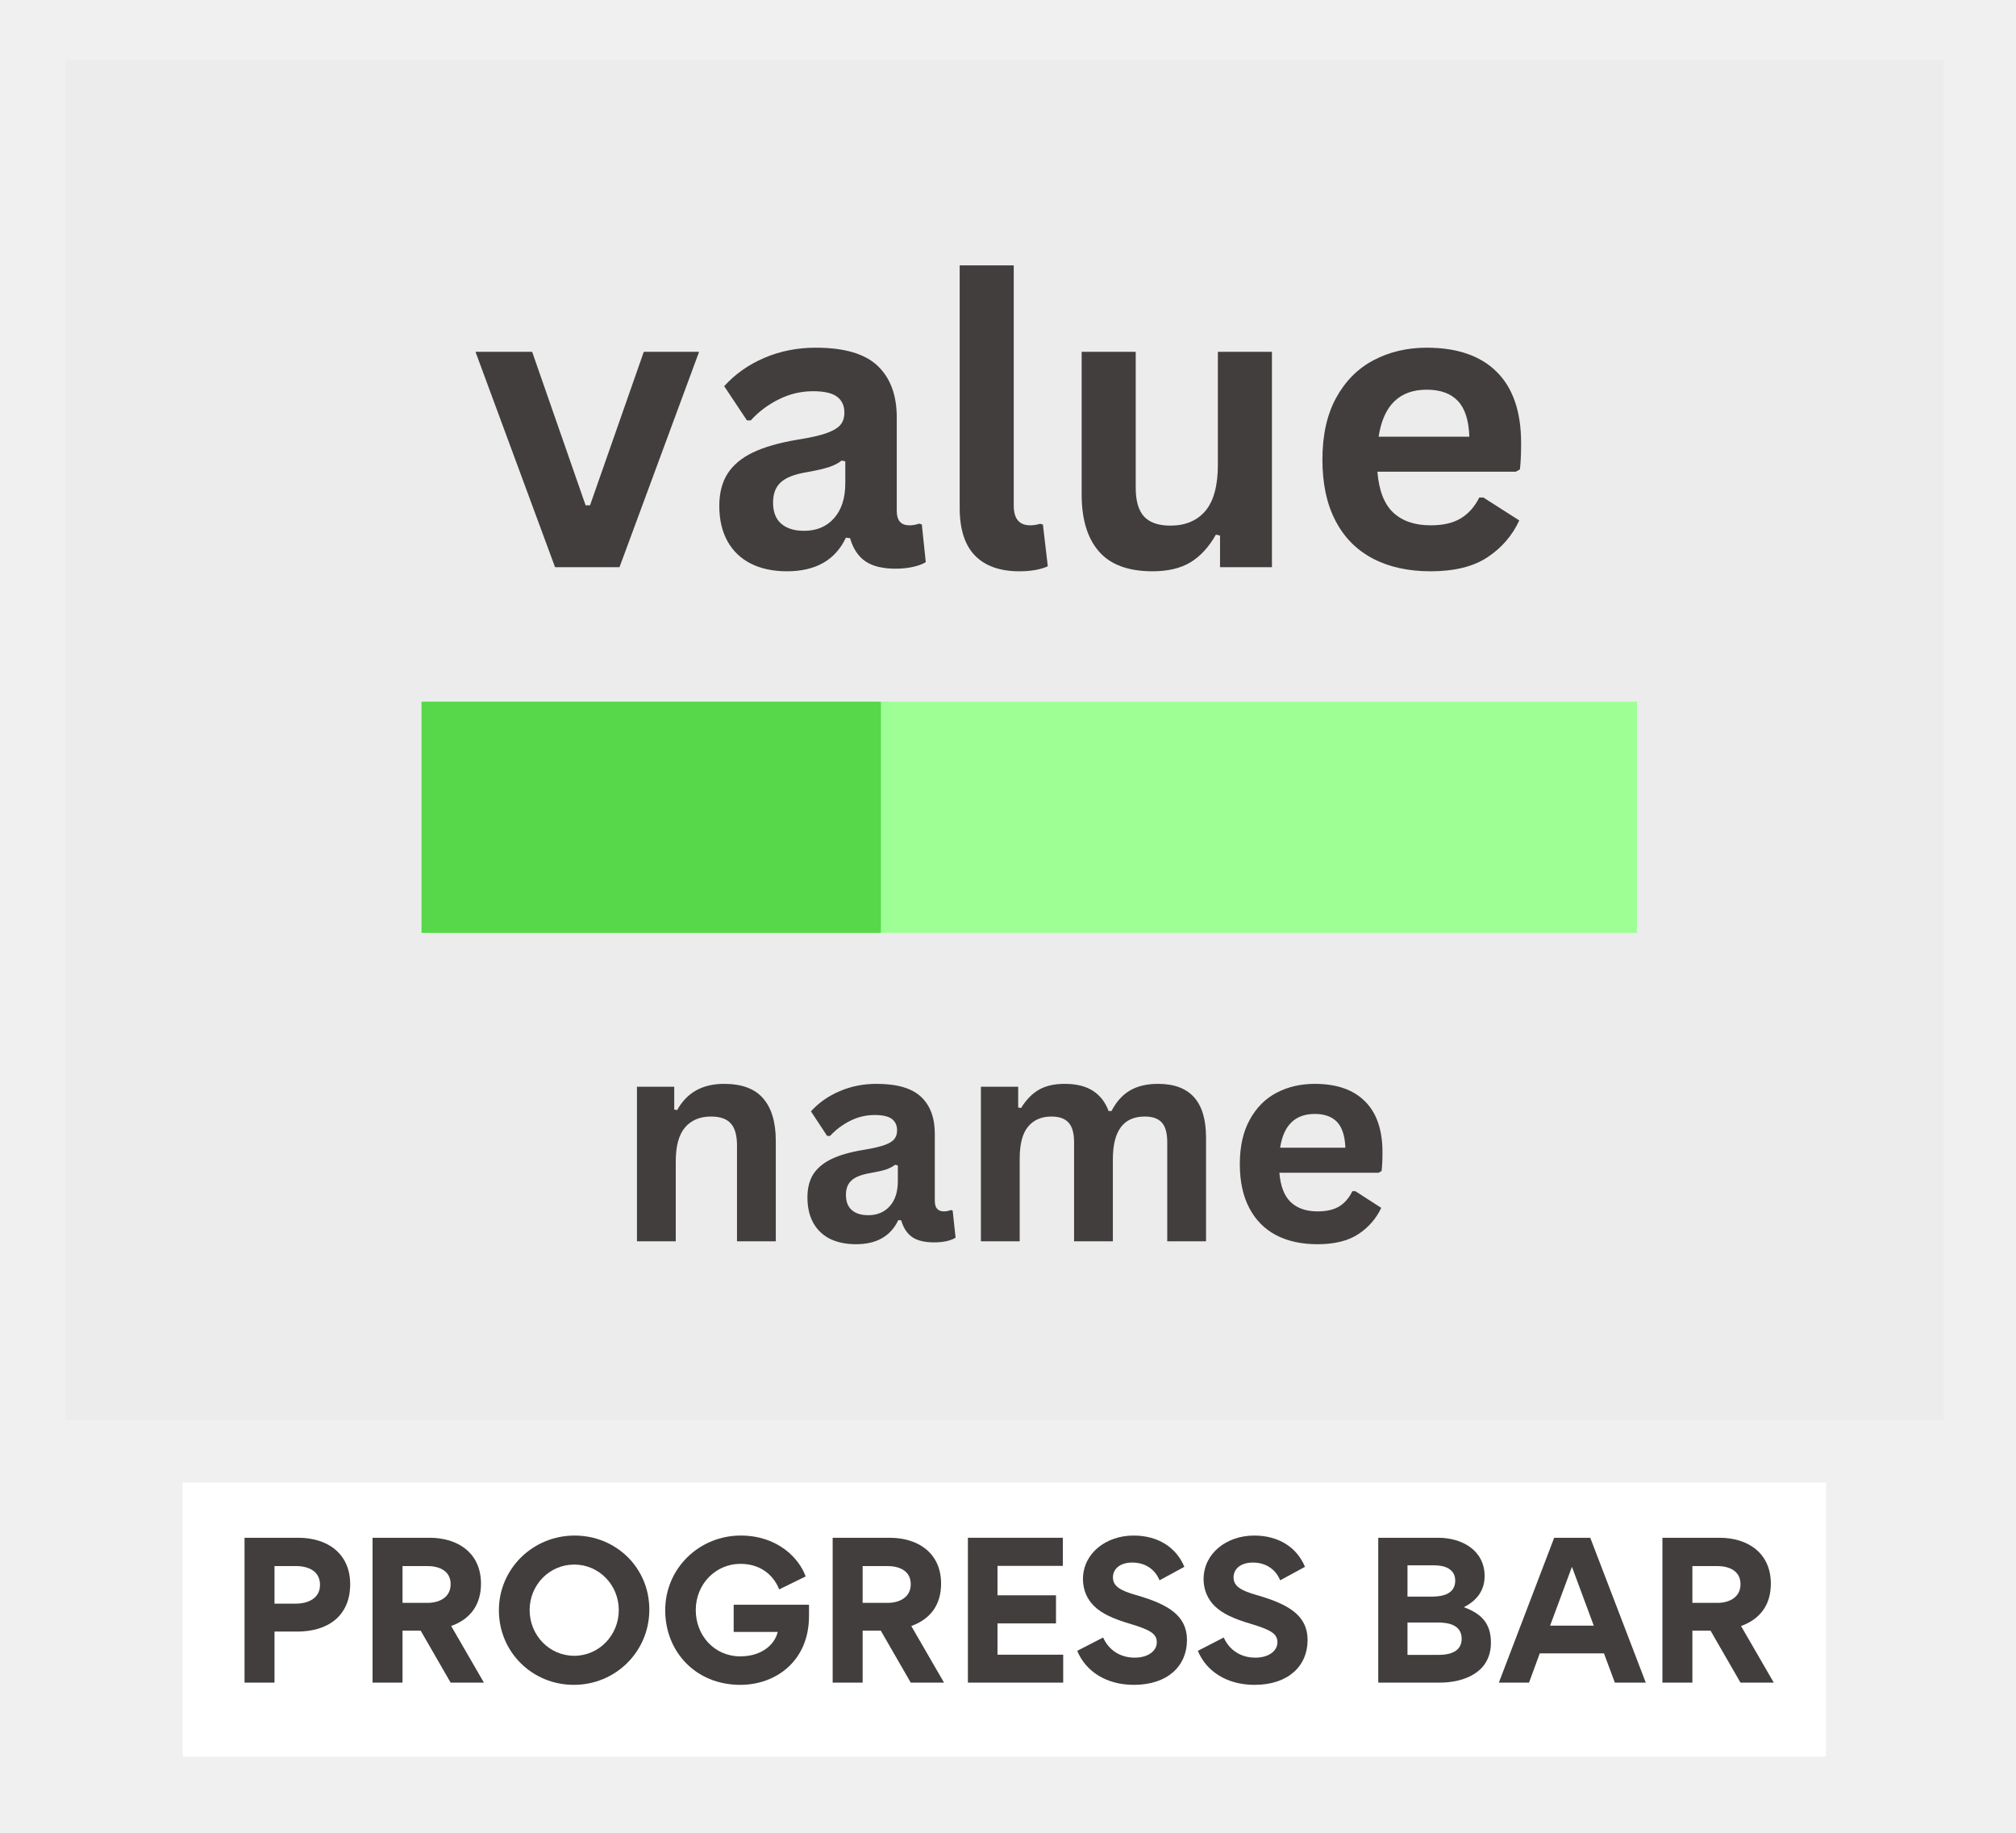
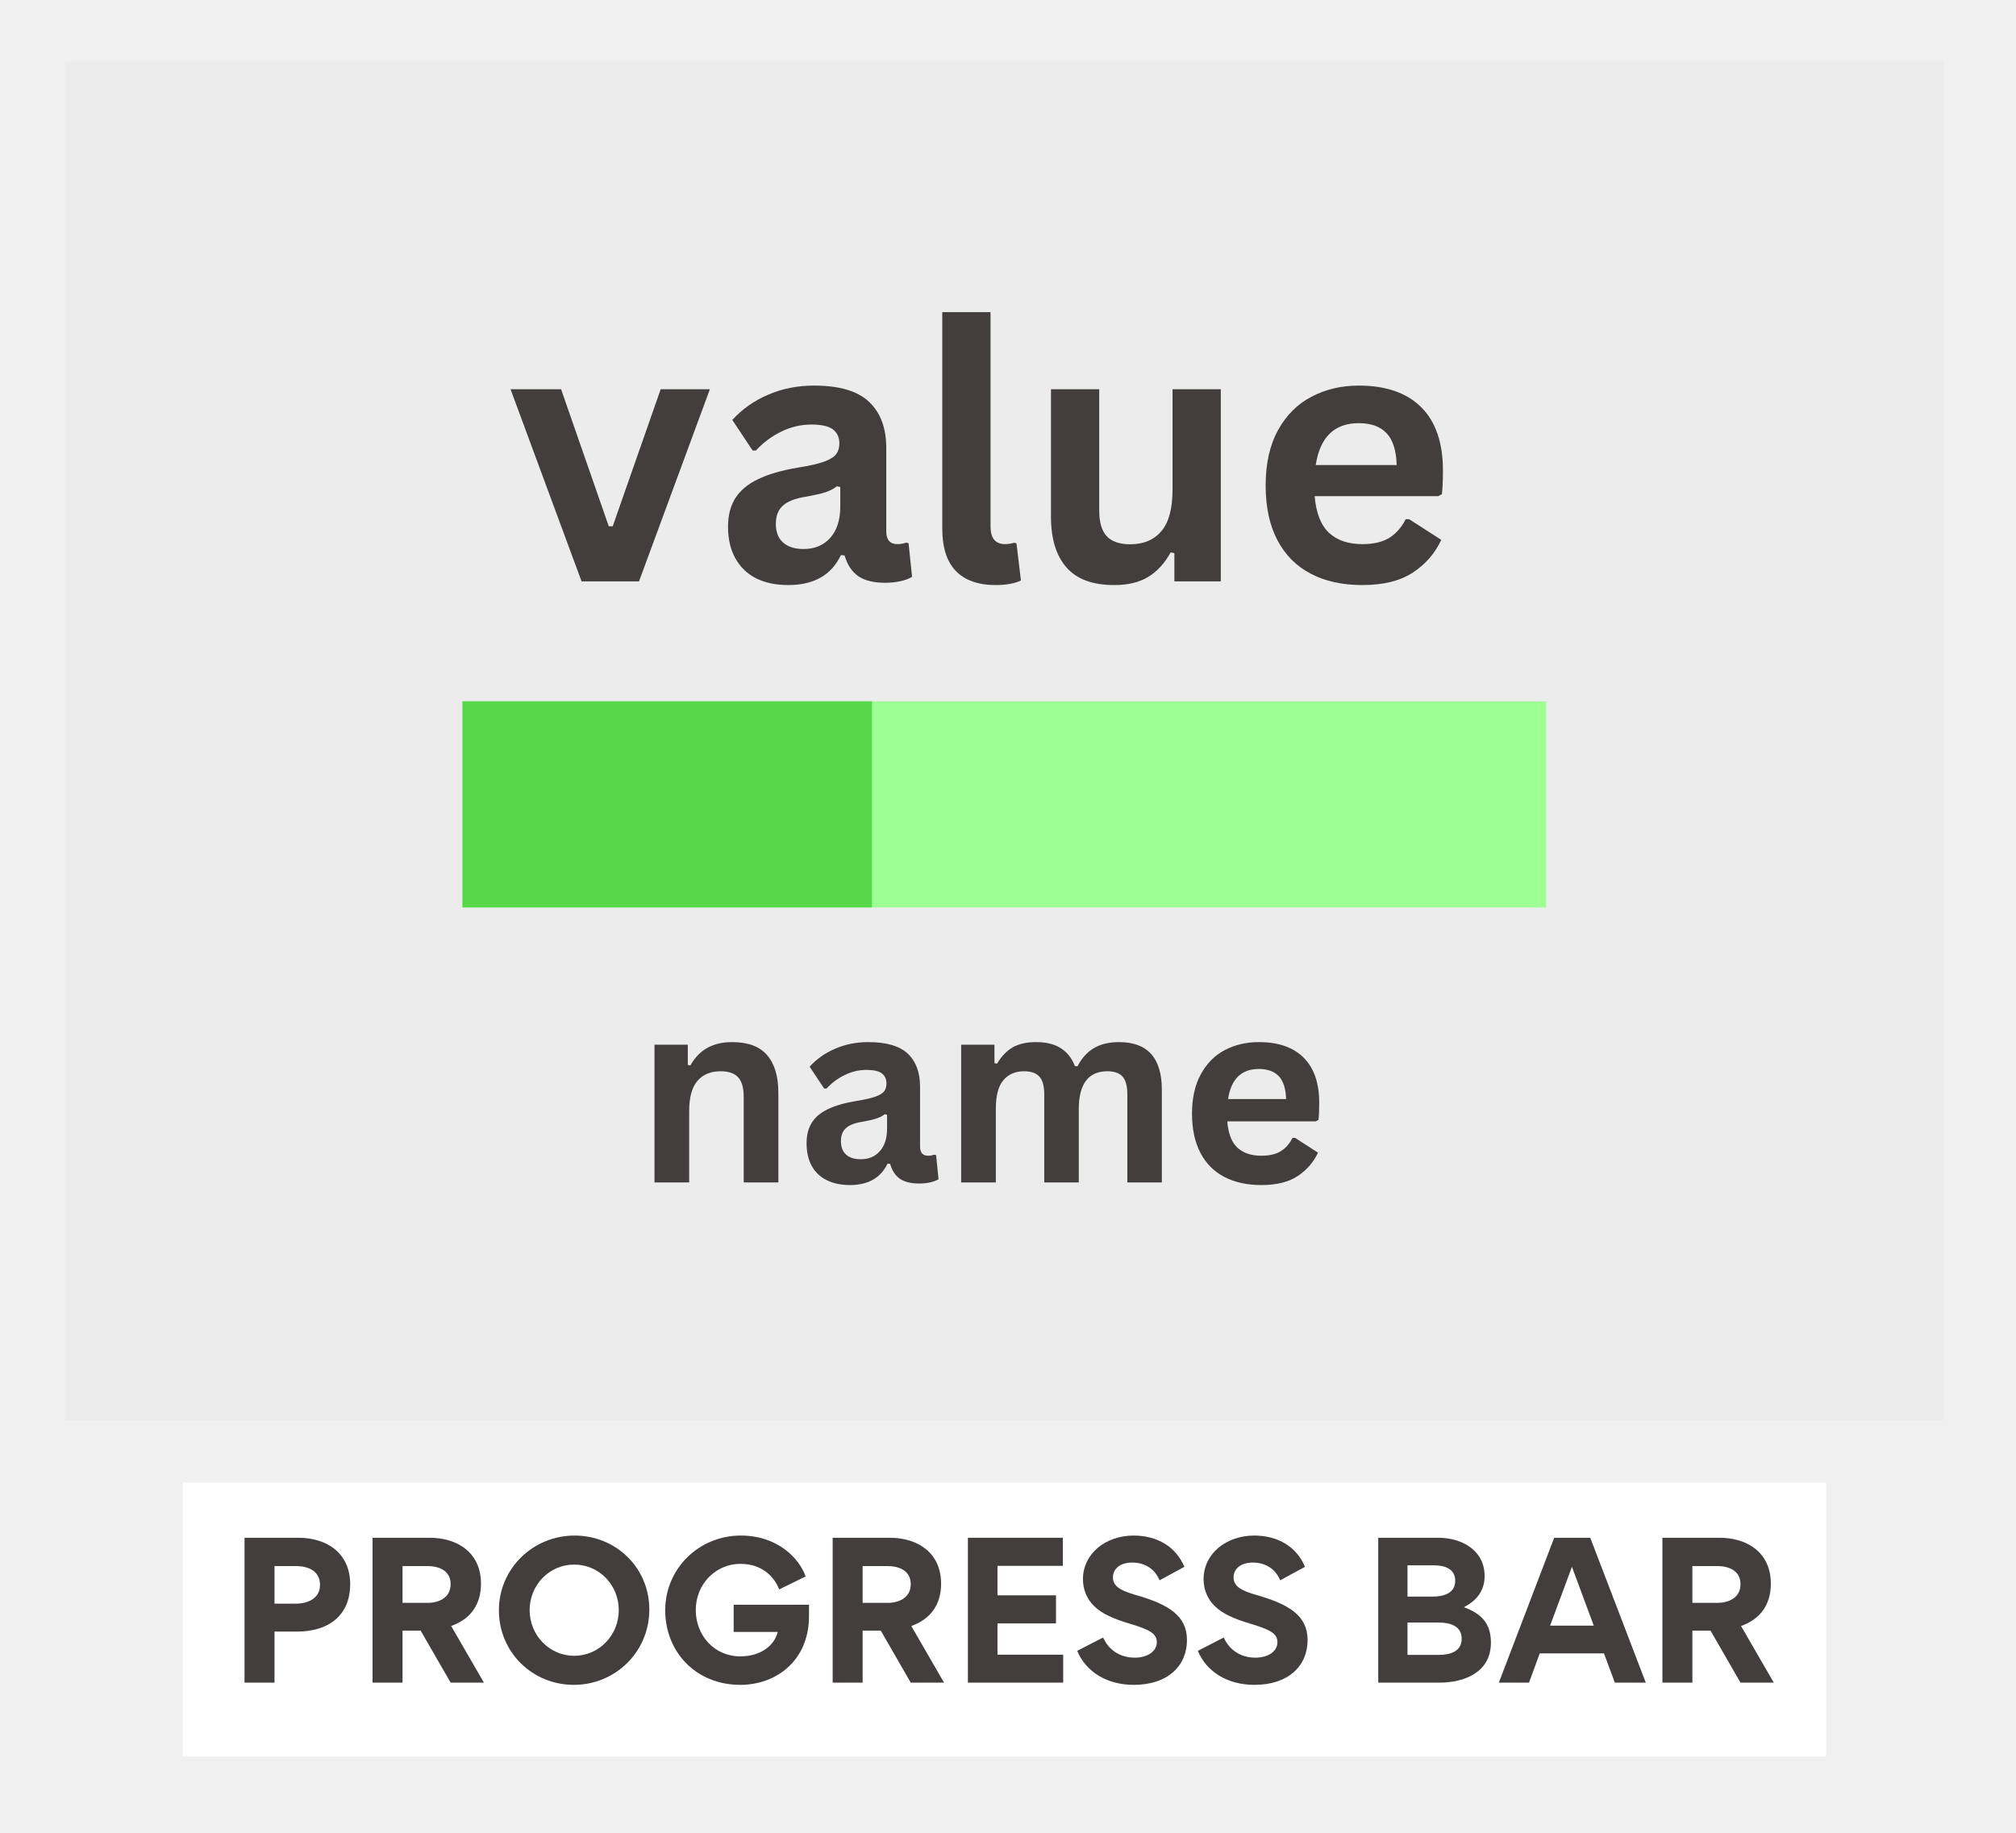
<svg xmlns="http://www.w3.org/2000/svg" width="275" zoomAndPan="magnify" viewBox="0 0 206.25 187.5" height="250" preserveAspectRatio="xMidYMid meet" version="1.0">
  <defs>
    <g />
-     <clipPath id="b5dfe1d489">
+     <clipPath id="d4926fea48">
      <path d="M 6.664 6.203 L 198.84 6.203 L 198.84 145.293 L 6.664 145.293 Z M 6.664 6.203 " clip-rule="nonzero" />
    </clipPath>
-     <clipPath id="16121bd773">
+     <clipPath id="aca5700a94">
      <path d="M 18.684 151.676 L 186.82 151.676 L 186.82 179.699 L 18.684 179.699 Z M 18.684 151.676 " clip-rule="nonzero" />
    </clipPath>
-     <clipPath id="7a95062cdc">
-       <path d="M 43.125 71.785 L 167.473 71.785 L 167.473 95.438 L 43.125 95.438 Z M 43.125 71.785 " clip-rule="nonzero" />
+     <clipPath id="498ae4c85f">
+       <path d="M 47.312 71.75 L 158.18 71.75 L 158.18 92.836 L 47.312 92.836 Z M 47.312 71.75 " clip-rule="nonzero" />
    </clipPath>
-     <clipPath id="d9eddbc39f">
-       <path d="M 43.129 71.785 L 90.117 71.785 L 90.117 95.438 L 43.129 95.438 Z M 43.129 71.785 " clip-rule="nonzero" />
+     <clipPath id="fa92884fd4">
+       <path d="M 47.312 71.75 L 89.207 71.75 L 89.207 92.836 L 47.312 92.836 Z M 47.312 71.75 " clip-rule="nonzero" />
    </clipPath>
  </defs>
-   <g clip-path="url(#b5dfe1d489)">
+   <g clip-path="url(#d4926fea48)">
    <path fill="#ececec" d="M 6.664 6.203 L 198.84 6.203 L 198.84 145.293 L 6.664 145.293 Z M 6.664 6.203 " fill-opacity="1" fill-rule="nonzero" />
  </g>
-   <g clip-path="url(#16121bd773)">
+   <g clip-path="url(#aca5700a94)">
    <path fill="#ffffff" d="M 18.684 151.676 L 186.82 151.676 L 186.82 179.699 L 18.684 179.699 Z M 18.684 151.676 " fill-opacity="1" fill-rule="nonzero" />
  </g>
  <g fill="#423e3e" fill-opacity="1">
    <g transform="translate(23.2942, 172.1396)">
      <g>
        <path d="M 12.531 -10.07 C 12.531 -13.211 10.203 -14.82 7.23 -14.82 L 1.723 -14.82 L 1.723 0 L 4.789 0 L 4.789 -5.223 L 7.117 -5.223 C 10.223 -5.223 12.531 -6.797 12.531 -10.07 Z M 9.445 -9.996 C 9.445 -8.613 8.195 -8.082 6.984 -8.082 L 4.789 -8.082 L 4.789 -11.926 L 6.965 -11.926 C 8.234 -11.926 9.445 -11.434 9.445 -9.996 Z M 9.445 -9.996 " />
      </g>
    </g>
  </g>
  <g fill="#423e3e" fill-opacity="1">
    <g transform="translate(36.39188, 172.1396)">
      <g>
        <path d="M 13.117 0 L 9.766 -5.793 C 11.773 -6.512 12.816 -8.008 12.816 -10.125 C 12.816 -13.27 10.449 -14.82 7.57 -14.82 L 1.723 -14.82 L 1.723 0 L 4.789 0 L 4.789 -5.32 L 6.645 -5.32 L 9.711 0 Z M 7.344 -8.16 L 4.789 -8.16 L 4.789 -11.926 L 7.324 -11.926 C 8.48 -11.926 9.711 -11.488 9.711 -10.07 C 9.711 -8.668 8.48 -8.16 7.344 -8.16 Z M 7.344 -8.16 " />
      </g>
    </g>
  </g>
  <g fill="#423e3e" fill-opacity="1">
    <g transform="translate(50.22773, 172.1396)">
      <g>
        <path d="M 0.812 -7.402 C 0.812 -3.125 4.223 0.227 8.48 0.227 C 12.738 0.227 16.203 -3.16 16.203 -7.477 C 16.203 -11.734 12.816 -15.047 8.555 -15.047 C 4.297 -15.047 0.812 -11.66 0.812 -7.402 Z M 3.957 -7.422 C 3.957 -9.977 5.961 -12.078 8.52 -12.078 C 11.074 -12.078 13.078 -9.977 13.078 -7.422 C 13.078 -4.863 11.074 -2.746 8.52 -2.746 C 5.961 -2.746 3.957 -4.863 3.957 -7.422 Z M 3.957 -7.422 " />
      </g>
    </g>
  </g>
  <g fill="#423e3e" fill-opacity="1">
    <g transform="translate(67.24337, 172.1396)">
      <g>
        <path d="M 3.938 -7.422 C 3.938 -10.109 6 -12.152 8.5 -12.152 C 10.883 -12.152 12.039 -10.656 12.473 -9.539 L 15.18 -10.863 C 14.52 -12.719 12.324 -15.047 8.535 -15.047 C 4.316 -15.047 0.812 -11.719 0.812 -7.402 C 0.812 -3.18 3.918 0.227 8.5 0.227 C 12.113 0.227 15.523 -2.195 15.523 -6.812 L 15.523 -7.969 L 7.816 -7.969 L 7.816 -5.188 L 12.324 -5.188 C 11.965 -3.73 10.504 -2.688 8.5 -2.688 C 5.812 -2.688 3.938 -4.848 3.938 -7.422 Z M 3.938 -7.422 " />
      </g>
    </g>
  </g>
  <g fill="#423e3e" fill-opacity="1">
    <g transform="translate(83.46406, 172.1396)">
      <g>
        <path d="M 13.117 0 L 9.766 -5.793 C 11.773 -6.512 12.816 -8.008 12.816 -10.125 C 12.816 -13.27 10.449 -14.82 7.57 -14.82 L 1.723 -14.82 L 1.723 0 L 4.789 0 L 4.789 -5.32 L 6.645 -5.32 L 9.711 0 Z M 7.344 -8.16 L 4.789 -8.16 L 4.789 -11.926 L 7.324 -11.926 C 8.48 -11.926 9.711 -11.488 9.711 -10.07 C 9.711 -8.668 8.48 -8.16 7.344 -8.16 Z M 7.344 -8.16 " />
      </g>
    </g>
  </g>
  <g fill="#423e3e" fill-opacity="1">
    <g transform="translate(97.29991, 172.1396)">
      <g>
        <path d="M 1.723 -14.82 L 1.723 0 L 11.473 0 L 11.473 -2.859 L 4.75 -2.859 L 4.75 -6.059 L 10.734 -6.059 L 10.734 -8.934 L 4.75 -8.934 L 4.75 -11.945 L 11.434 -11.945 L 11.434 -14.82 Z M 1.723 -14.82 " />
      </g>
    </g>
  </g>
  <g fill="#423e3e" fill-opacity="1">
    <g transform="translate(109.8487, 172.1396)">
      <g>
        <path d="M 4.012 -10.77 C 4.012 -11.641 4.75 -12.285 5.98 -12.285 C 7.25 -12.285 8.289 -11.66 8.781 -10.469 L 11.32 -11.848 C 10.469 -13.875 8.594 -15.047 6.113 -15.047 C 3.312 -15.047 0.945 -13.23 0.945 -10.582 C 0.945 -9.445 1.402 -8.5 2.082 -7.836 C 2.879 -7.043 4.109 -6.512 5.699 -6.039 C 7.855 -5.395 8.5 -4.996 8.5 -4.125 C 8.5 -3.219 7.57 -2.555 6.246 -2.555 C 4.75 -2.555 3.578 -3.332 3.008 -4.617 L 0.359 -3.254 C 1.23 -1.137 3.352 0.227 6.152 0.227 C 9.652 0.227 11.586 -1.742 11.586 -4.355 C 11.586 -6.852 9.691 -8.008 6.398 -8.953 C 4.809 -9.406 4.012 -9.844 4.012 -10.77 Z M 4.012 -10.77 " />
      </g>
    </g>
  </g>
  <g fill="#423e3e" fill-opacity="1">
    <g transform="translate(122.1893, 172.1396)">
      <g>
        <path d="M 4.012 -10.77 C 4.012 -11.641 4.75 -12.285 5.98 -12.285 C 7.25 -12.285 8.289 -11.66 8.781 -10.469 L 11.32 -11.848 C 10.469 -13.875 8.594 -15.047 6.113 -15.047 C 3.312 -15.047 0.945 -13.23 0.945 -10.582 C 0.945 -9.445 1.402 -8.5 2.082 -7.836 C 2.879 -7.043 4.109 -6.512 5.699 -6.039 C 7.855 -5.395 8.5 -4.996 8.5 -4.125 C 8.5 -3.219 7.57 -2.555 6.246 -2.555 C 4.75 -2.555 3.578 -3.332 3.008 -4.617 L 0.359 -3.254 C 1.23 -1.137 3.352 0.227 6.152 0.227 C 9.652 0.227 11.586 -1.742 11.586 -4.355 C 11.586 -6.852 9.691 -8.008 6.398 -8.953 C 4.809 -9.406 4.012 -9.844 4.012 -10.77 Z M 4.012 -10.77 " />
      </g>
    </g>
  </g>
  <g fill="#423e3e" fill-opacity="1">
    <g transform="translate(134.5299, 172.1396)">
      <g />
    </g>
  </g>
  <g fill="#423e3e" fill-opacity="1">
    <g transform="translate(139.2806, 172.1396)">
      <g>
        <path d="M 13.25 -4.09 C 13.25 -6.059 12.285 -7.043 10.523 -7.703 L 10.523 -7.742 C 11.812 -8.406 12.605 -9.426 12.605 -10.902 C 12.605 -13.555 10.258 -14.82 7.875 -14.82 L 1.723 -14.82 L 1.723 0 L 7.969 0 C 10.582 0 13.25 -1.078 13.25 -4.09 Z M 9.598 -10.43 C 9.598 -9.086 8.328 -8.801 7.25 -8.801 L 4.715 -8.801 L 4.715 -12 L 7.457 -12 C 8.48 -12 9.598 -11.66 9.598 -10.43 Z M 10.258 -4.484 C 10.258 -3.16 9.027 -2.84 7.93 -2.84 L 4.715 -2.84 L 4.715 -6.152 L 7.836 -6.152 C 8.973 -6.152 10.258 -5.867 10.258 -4.484 Z M 10.258 -4.484 " />
      </g>
    </g>
  </g>
  <g fill="#423e3e" fill-opacity="1">
    <g transform="translate(153.3625, 172.1396)">
      <g>
        <path d="M 3.066 0 L 4.164 -2.992 L 10.734 -2.992 L 11.848 0 L 15.012 0 L 9.332 -14.82 L 5.641 -14.82 L -0.02 0 Z M 7.457 -11.848 L 9.691 -5.828 L 5.223 -5.828 Z M 7.457 -11.848 " />
      </g>
    </g>
  </g>
  <g fill="#423e3e" fill-opacity="1">
    <g transform="translate(168.353, 172.1396)">
      <g>
        <path d="M 13.117 0 L 9.766 -5.793 C 11.773 -6.512 12.816 -8.008 12.816 -10.125 C 12.816 -13.27 10.449 -14.82 7.57 -14.82 L 1.723 -14.82 L 1.723 0 L 4.789 0 L 4.789 -5.32 L 6.645 -5.32 L 9.711 0 Z M 7.344 -8.16 L 4.789 -8.16 L 4.789 -11.926 L 7.324 -11.926 C 8.48 -11.926 9.711 -11.488 9.711 -10.07 C 9.711 -8.668 8.48 -8.16 7.344 -8.16 Z M 7.344 -8.16 " />
      </g>
    </g>
  </g>
  <g fill="#423e3e" fill-opacity="1">
-     <g transform="translate(48.22367, 58.02328)">
+     <g transform="translate(51.8578, 59.4786)">
      <g>
-         <path d="M 15.156 0 L 8.562 0 L 0.422 -22.031 L 6.219 -22.031 L 11.688 -6.328 L 12.141 -6.328 L 17.641 -22.031 L 23.297 -22.031 Z M 15.156 0 " />
+         <path d="M 13.516 0 L 7.641 0 L 0.375 -19.656 L 5.547 -19.656 L 10.422 -5.641 L 10.828 -5.641 L 15.734 -19.656 L 20.766 -19.656 Z M 13.516 0 " />
      </g>
    </g>
-     <g transform="translate(71.91687, 58.02328)">
+     <g transform="translate(72.98237, 59.4786)">
      <g>
-         <path d="M 8.594 0.422 C 7.176 0.422 5.945 0.16 4.906 -0.359 C 3.875 -0.879 3.078 -1.641 2.516 -2.641 C 1.953 -3.648 1.672 -4.859 1.672 -6.266 C 1.672 -7.578 1.953 -8.676 2.516 -9.562 C 3.078 -10.445 3.941 -11.172 5.109 -11.734 C 6.285 -12.297 7.816 -12.734 9.703 -13.047 C 11.023 -13.254 12.023 -13.484 12.703 -13.734 C 13.391 -13.992 13.852 -14.281 14.094 -14.594 C 14.344 -14.914 14.469 -15.32 14.469 -15.812 C 14.469 -16.52 14.219 -17.062 13.719 -17.438 C 13.227 -17.812 12.41 -18 11.266 -18 C 10.035 -18 8.867 -17.723 7.766 -17.172 C 6.66 -16.629 5.703 -15.91 4.891 -15.016 L 4.5 -15.016 L 2.172 -18.516 C 3.297 -19.754 4.66 -20.719 6.266 -21.406 C 7.879 -22.102 9.641 -22.453 11.547 -22.453 C 14.461 -22.453 16.57 -21.832 17.875 -20.594 C 19.176 -19.352 19.828 -17.594 19.828 -15.312 L 19.828 -5.75 C 19.828 -4.77 20.258 -4.281 21.125 -4.281 C 21.457 -4.281 21.785 -4.336 22.109 -4.453 L 22.391 -4.375 L 22.797 -0.516 C 22.484 -0.316 22.051 -0.156 21.5 -0.031 C 20.957 0.094 20.363 0.156 19.719 0.156 C 18.395 0.156 17.363 -0.094 16.625 -0.594 C 15.883 -1.102 15.359 -1.895 15.047 -2.969 L 14.625 -3.016 C 13.539 -0.723 11.531 0.422 8.594 0.422 Z M 10.344 -3.719 C 11.625 -3.719 12.645 -4.145 13.406 -5 C 14.176 -5.863 14.562 -7.062 14.562 -8.594 L 14.562 -10.828 L 14.188 -10.906 C 13.852 -10.633 13.414 -10.41 12.875 -10.234 C 12.332 -10.055 11.555 -9.879 10.547 -9.703 C 9.348 -9.504 8.484 -9.16 7.953 -8.672 C 7.43 -8.191 7.172 -7.504 7.172 -6.609 C 7.172 -5.66 7.445 -4.941 8 -4.453 C 8.562 -3.961 9.344 -3.719 10.344 -3.719 Z M 10.344 -3.719 " />
+         <path d="M 7.656 0.375 C 6.395 0.375 5.301 0.145 4.375 -0.312 C 3.457 -0.781 2.75 -1.461 2.25 -2.359 C 1.75 -3.254 1.5 -4.332 1.5 -5.594 C 1.5 -6.758 1.75 -7.734 2.25 -8.516 C 2.75 -9.305 3.52 -9.953 4.562 -10.453 C 5.602 -10.961 6.969 -11.359 8.656 -11.641 C 9.832 -11.828 10.723 -12.031 11.328 -12.25 C 11.941 -12.477 12.352 -12.734 12.562 -13.016 C 12.781 -13.305 12.891 -13.672 12.891 -14.109 C 12.891 -14.734 12.672 -15.211 12.234 -15.547 C 11.797 -15.879 11.066 -16.047 10.047 -16.047 C 8.953 -16.047 7.91 -15.801 6.922 -15.312 C 5.941 -14.832 5.086 -14.191 4.359 -13.391 L 4.016 -13.391 L 1.938 -16.516 C 2.938 -17.617 4.156 -18.477 5.594 -19.094 C 7.031 -19.719 8.598 -20.031 10.297 -20.031 C 12.898 -20.031 14.781 -19.473 15.938 -18.359 C 17.102 -17.254 17.688 -15.688 17.688 -13.656 L 17.688 -5.125 C 17.688 -4.25 18.07 -3.812 18.844 -3.812 C 19.145 -3.812 19.438 -3.863 19.719 -3.969 L 19.969 -3.906 L 20.328 -0.469 C 20.055 -0.289 19.676 -0.145 19.188 -0.031 C 18.695 0.082 18.16 0.141 17.578 0.141 C 16.398 0.141 15.484 -0.082 14.828 -0.531 C 14.172 -0.988 13.703 -1.695 13.422 -2.656 L 13.047 -2.688 C 12.078 -0.645 10.281 0.375 7.656 0.375 Z M 9.234 -3.312 C 10.367 -3.312 11.273 -3.691 11.953 -4.453 C 12.641 -5.223 12.984 -6.289 12.984 -7.656 L 12.984 -9.656 L 12.641 -9.734 C 12.348 -9.492 11.961 -9.289 11.484 -9.125 C 11.004 -8.969 10.312 -8.812 9.406 -8.656 C 8.332 -8.477 7.562 -8.172 7.094 -7.734 C 6.625 -7.305 6.391 -6.691 6.391 -5.891 C 6.391 -5.047 6.641 -4.406 7.141 -3.969 C 7.641 -3.531 8.336 -3.312 9.234 -3.312 Z M 9.234 -3.312 " />
      </g>
    </g>
-     <g transform="translate(95.15059, 58.02328)">
+     <g transform="translate(93.69727, 59.4786)">
      <g>
-         <path d="M 9.141 0.422 C 7.16 0.422 5.645 -0.113 4.594 -1.188 C 3.551 -2.258 3.031 -3.891 3.031 -6.078 L 3.031 -30.875 L 8.562 -30.875 L 8.562 -6.297 C 8.562 -4.953 9.125 -4.281 10.25 -4.281 C 10.562 -4.281 10.898 -4.332 11.266 -4.438 L 11.547 -4.359 L 12.047 -0.094 C 11.734 0.062 11.32 0.188 10.812 0.281 C 10.312 0.375 9.754 0.422 9.141 0.422 Z M 9.141 0.422 " />
+         <path d="M 8.156 0.375 C 6.383 0.375 5.031 -0.102 4.094 -1.062 C 3.164 -2.02 2.703 -3.473 2.703 -5.422 L 2.703 -27.547 L 7.641 -27.547 L 7.641 -5.609 C 7.641 -4.41 8.141 -3.812 9.141 -3.812 C 9.422 -3.812 9.723 -3.859 10.047 -3.953 L 10.297 -3.891 L 10.75 -0.094 C 10.469 0.051 10.102 0.164 9.656 0.25 C 9.207 0.332 8.707 0.375 8.156 0.375 Z M 8.156 0.375 " />
      </g>
    </g>
-     <g transform="translate(107.8163, 58.02328)">
+     <g transform="translate(104.9898, 59.4786)">
      <g>
-         <path d="M 10.094 0.422 C 7.613 0.422 5.785 -0.254 4.609 -1.609 C 3.43 -2.961 2.844 -4.906 2.844 -7.438 L 2.844 -22.031 L 8.375 -22.031 L 8.375 -8.125 C 8.375 -6.781 8.66 -5.797 9.234 -5.172 C 9.816 -4.555 10.711 -4.25 11.922 -4.25 C 13.453 -4.25 14.645 -4.75 15.5 -5.75 C 16.352 -6.758 16.781 -8.344 16.781 -10.5 L 16.781 -22.031 L 22.312 -22.031 L 22.312 0 L 17 0 L 17 -3.234 L 16.578 -3.328 C 15.867 -2.066 15.004 -1.125 13.984 -0.5 C 12.973 0.113 11.676 0.422 10.094 0.422 Z M 10.094 0.422 " />
+         <path d="M 9 0.375 C 6.789 0.375 5.16 -0.227 4.109 -1.438 C 3.055 -2.645 2.531 -4.375 2.531 -6.625 L 2.531 -19.656 L 7.469 -19.656 L 7.469 -7.25 C 7.469 -6.051 7.723 -5.176 8.234 -4.625 C 8.754 -4.07 9.555 -3.797 10.641 -3.797 C 12.004 -3.797 13.066 -4.242 13.828 -5.141 C 14.586 -6.035 14.969 -7.445 14.969 -9.375 L 14.969 -19.656 L 19.906 -19.656 L 19.906 0 L 15.156 0 L 15.156 -2.891 L 14.781 -2.969 C 14.156 -1.844 13.383 -1.004 12.469 -0.453 C 11.562 0.098 10.406 0.375 9 0.375 Z M 9 0.375 " />
      </g>
    </g>
-     <g transform="translate(133.3074, 58.02328)">
+     <g transform="translate(127.7175, 59.4786)">
      <g>
-         <path d="M 21.766 -9.766 L 7.609 -9.766 C 7.766 -7.848 8.305 -6.453 9.234 -5.578 C 10.172 -4.711 11.445 -4.281 13.062 -4.281 C 14.32 -4.281 15.344 -4.516 16.125 -4.984 C 16.914 -5.453 17.551 -6.164 18.031 -7.125 L 18.453 -7.125 L 22.125 -4.781 C 21.406 -3.227 20.32 -1.973 18.875 -1.016 C 17.426 -0.055 15.488 0.422 13.062 0.422 C 10.781 0.422 8.812 -0.008 7.156 -0.875 C 5.5 -1.738 4.223 -3.023 3.328 -4.734 C 2.43 -6.453 1.984 -8.539 1.984 -11 C 1.984 -13.508 2.453 -15.617 3.391 -17.328 C 4.336 -19.047 5.613 -20.328 7.219 -21.172 C 8.832 -22.023 10.645 -22.453 12.656 -22.453 C 15.781 -22.453 18.172 -21.625 19.828 -19.969 C 21.484 -18.32 22.312 -15.898 22.312 -12.703 C 22.312 -11.547 22.27 -10.645 22.188 -10 Z M 17.016 -13.344 C 16.961 -15.02 16.57 -16.238 15.844 -17 C 15.125 -17.77 14.062 -18.156 12.656 -18.156 C 9.863 -18.156 8.223 -16.551 7.734 -13.344 Z M 17.016 -13.344 " />
+         <path d="M 19.422 -8.719 L 6.781 -8.719 C 6.926 -7 7.414 -5.75 8.25 -4.969 C 9.082 -4.195 10.219 -3.812 11.656 -3.812 C 12.781 -3.812 13.691 -4.02 14.391 -4.438 C 15.086 -4.863 15.656 -5.504 16.094 -6.359 L 16.453 -6.359 L 19.734 -4.25 C 19.098 -2.875 18.129 -1.758 16.828 -0.906 C 15.535 -0.051 13.812 0.375 11.656 0.375 C 9.625 0.375 7.867 -0.008 6.391 -0.781 C 4.91 -1.551 3.77 -2.695 2.969 -4.219 C 2.164 -5.75 1.766 -7.613 1.766 -9.812 C 1.766 -12.051 2.188 -13.938 3.031 -15.469 C 3.875 -17 5.016 -18.141 6.453 -18.891 C 7.891 -19.648 9.504 -20.031 11.297 -20.031 C 14.078 -20.031 16.207 -19.289 17.688 -17.812 C 19.164 -16.344 19.906 -14.18 19.906 -11.328 C 19.906 -10.297 19.867 -9.492 19.797 -8.922 Z M 15.172 -11.906 C 15.129 -13.395 14.785 -14.477 14.141 -15.156 C 13.492 -15.844 12.547 -16.188 11.297 -16.188 C 8.797 -16.188 7.328 -14.758 6.891 -11.906 Z M 15.172 -11.906 " />
      </g>
    </g>
  </g>
  <g fill="#423e3e" fill-opacity="1">
-     <g transform="translate(62.88461, 126.9911)">
+     <g transform="translate(64.92931, 120.9695)">
      <g>
-         <path d="M 2.281 0 L 2.281 -15.812 L 6.094 -15.812 L 6.094 -13.484 L 6.391 -13.422 C 7.379 -15.211 8.977 -16.109 11.188 -16.109 C 13.008 -16.109 14.348 -15.609 15.203 -14.609 C 16.055 -13.617 16.484 -12.176 16.484 -10.281 L 16.484 0 L 12.516 0 L 12.516 -9.797 C 12.516 -10.848 12.301 -11.602 11.875 -12.062 C 11.457 -12.531 10.785 -12.766 9.859 -12.766 C 8.723 -12.766 7.836 -12.395 7.203 -11.656 C 6.566 -10.914 6.25 -9.758 6.25 -8.188 L 6.25 0 Z M 2.281 0 " />
+         <path d="M 2.031 0 L 2.031 -14.094 L 5.438 -14.094 L 5.438 -12.031 L 5.703 -11.969 C 6.578 -13.562 8 -14.359 9.969 -14.359 C 11.594 -14.359 12.785 -13.914 13.547 -13.031 C 14.316 -12.145 14.703 -10.852 14.703 -9.156 L 14.703 0 L 11.156 0 L 11.156 -8.734 C 11.156 -9.672 10.969 -10.344 10.594 -10.75 C 10.219 -11.164 9.617 -11.375 8.797 -11.375 C 7.773 -11.375 6.984 -11.047 6.422 -10.391 C 5.859 -9.734 5.578 -8.703 5.578 -7.297 L 5.578 0 Z M 2.031 0 " />
      </g>
    </g>
  </g>
  <g fill="#423e3e" fill-opacity="1">
-     <g transform="translate(81.40298, 126.9911)">
+     <g transform="translate(81.44007, 120.9695)">
      <g>
-         <path d="M 6.172 0.297 C 5.148 0.297 4.266 0.113 3.516 -0.25 C 2.773 -0.625 2.203 -1.172 1.797 -1.891 C 1.398 -2.617 1.203 -3.488 1.203 -4.5 C 1.203 -5.438 1.398 -6.223 1.797 -6.859 C 2.203 -7.492 2.828 -8.016 3.672 -8.422 C 4.516 -8.828 5.613 -9.141 6.969 -9.359 C 7.914 -9.516 8.633 -9.68 9.125 -9.859 C 9.613 -10.047 9.941 -10.254 10.109 -10.484 C 10.285 -10.711 10.375 -11.004 10.375 -11.359 C 10.375 -11.859 10.195 -12.242 9.844 -12.516 C 9.488 -12.785 8.898 -12.922 8.078 -12.922 C 7.203 -12.922 6.367 -12.723 5.578 -12.328 C 4.785 -11.93 4.098 -11.414 3.516 -10.781 L 3.219 -10.781 L 1.562 -13.297 C 2.363 -14.18 3.344 -14.867 4.5 -15.359 C 5.656 -15.859 6.914 -16.109 8.281 -16.109 C 10.375 -16.109 11.891 -15.664 12.828 -14.781 C 13.766 -13.895 14.234 -12.633 14.234 -11 L 14.234 -4.125 C 14.234 -3.414 14.547 -3.062 15.172 -3.062 C 15.41 -3.062 15.645 -3.109 15.875 -3.203 L 16.062 -3.141 L 16.359 -0.375 C 16.141 -0.227 15.832 -0.109 15.438 -0.016 C 15.051 0.066 14.625 0.109 14.156 0.109 C 13.207 0.109 12.469 -0.066 11.938 -0.422 C 11.406 -0.785 11.023 -1.359 10.797 -2.141 L 10.5 -2.172 C 9.719 -0.523 8.273 0.297 6.172 0.297 Z M 7.422 -2.672 C 8.336 -2.672 9.07 -2.977 9.625 -3.594 C 10.176 -4.207 10.453 -5.066 10.453 -6.172 L 10.453 -7.766 L 10.172 -7.828 C 9.93 -7.641 9.617 -7.477 9.234 -7.344 C 8.848 -7.219 8.289 -7.094 7.562 -6.969 C 6.707 -6.82 6.086 -6.57 5.703 -6.219 C 5.328 -5.875 5.141 -5.383 5.141 -4.75 C 5.141 -4.07 5.336 -3.555 5.734 -3.203 C 6.141 -2.848 6.703 -2.672 7.422 -2.672 Z M 7.422 -2.672 " />
+         <path d="M 5.5 0.266 C 4.594 0.266 3.805 0.098 3.141 -0.234 C 2.473 -0.566 1.961 -1.051 1.609 -1.688 C 1.254 -2.332 1.078 -3.109 1.078 -4.016 C 1.078 -4.848 1.254 -5.547 1.609 -6.109 C 1.961 -6.68 2.516 -7.145 3.266 -7.5 C 4.016 -7.863 4.992 -8.145 6.203 -8.344 C 7.047 -8.477 7.688 -8.625 8.125 -8.781 C 8.57 -8.945 8.867 -9.129 9.016 -9.328 C 9.172 -9.535 9.25 -9.801 9.25 -10.125 C 9.25 -10.57 9.094 -10.914 8.781 -11.156 C 8.469 -11.395 7.941 -11.516 7.203 -11.516 C 6.422 -11.516 5.676 -11.336 4.969 -10.984 C 4.258 -10.641 3.645 -10.18 3.125 -9.609 L 2.875 -9.609 L 1.391 -11.844 C 2.109 -12.633 2.984 -13.25 4.016 -13.688 C 5.047 -14.133 6.172 -14.359 7.391 -14.359 C 9.254 -14.359 10.602 -13.961 11.438 -13.172 C 12.27 -12.379 12.688 -11.254 12.688 -9.797 L 12.688 -3.688 C 12.688 -3.051 12.961 -2.734 13.516 -2.734 C 13.734 -2.734 13.941 -2.77 14.141 -2.844 L 14.328 -2.797 L 14.578 -0.328 C 14.379 -0.203 14.102 -0.098 13.75 -0.016 C 13.406 0.066 13.023 0.109 12.609 0.109 C 11.766 0.109 11.102 -0.051 10.625 -0.375 C 10.156 -0.707 9.82 -1.219 9.625 -1.906 L 9.359 -1.922 C 8.66 -0.461 7.375 0.266 5.5 0.266 Z M 6.625 -2.375 C 7.438 -2.375 8.086 -2.648 8.578 -3.203 C 9.066 -3.754 9.312 -4.52 9.312 -5.5 L 9.312 -6.922 L 9.078 -6.984 C 8.859 -6.805 8.578 -6.66 8.234 -6.547 C 7.891 -6.43 7.395 -6.316 6.75 -6.203 C 5.977 -6.078 5.426 -5.859 5.094 -5.547 C 4.758 -5.242 4.594 -4.805 4.594 -4.234 C 4.594 -3.629 4.77 -3.164 5.125 -2.844 C 5.477 -2.531 5.977 -2.375 6.625 -2.375 Z M 6.625 -2.375 " />
      </g>
    </g>
  </g>
  <g fill="#423e3e" fill-opacity="1">
-     <g transform="translate(98.07238, 126.9911)">
+     <g transform="translate(96.3023, 120.9695)">
      <g>
-         <path d="M 2.281 0 L 2.281 -15.812 L 6.094 -15.812 L 6.094 -13.688 L 6.391 -13.641 C 6.91 -14.484 7.516 -15.102 8.203 -15.5 C 8.898 -15.906 9.785 -16.109 10.859 -16.109 C 12.055 -16.109 13.02 -15.867 13.75 -15.391 C 14.477 -14.922 15.008 -14.234 15.344 -13.328 L 15.641 -13.328 C 16.129 -14.273 16.754 -14.973 17.516 -15.422 C 18.285 -15.879 19.25 -16.109 20.406 -16.109 C 23.676 -16.109 25.312 -14.285 25.312 -10.641 L 25.312 0 L 21.344 0 L 21.344 -10.141 C 21.344 -11.066 21.16 -11.734 20.797 -12.141 C 20.43 -12.555 19.848 -12.766 19.047 -12.766 C 16.867 -12.766 15.781 -11.305 15.781 -8.391 L 15.781 0 L 11.812 0 L 11.812 -10.141 C 11.812 -11.066 11.625 -11.734 11.25 -12.141 C 10.883 -12.555 10.301 -12.766 9.5 -12.766 C 8.477 -12.766 7.68 -12.422 7.109 -11.734 C 6.535 -11.047 6.25 -9.957 6.25 -8.469 L 6.25 0 Z M 2.281 0 " />
+         <path d="M 2.031 0 L 2.031 -14.094 L 5.438 -14.094 L 5.438 -12.203 L 5.703 -12.156 C 6.16 -12.914 6.695 -13.473 7.312 -13.828 C 7.938 -14.18 8.727 -14.359 9.688 -14.359 C 10.75 -14.359 11.602 -14.145 12.25 -13.719 C 12.895 -13.301 13.367 -12.691 13.672 -11.891 L 13.938 -11.891 C 14.375 -12.734 14.938 -13.352 15.625 -13.75 C 16.312 -14.156 17.164 -14.359 18.188 -14.359 C 21.102 -14.359 22.562 -12.734 22.562 -9.484 L 22.562 0 L 19.031 0 L 19.031 -9.031 C 19.031 -9.863 18.867 -10.461 18.547 -10.828 C 18.223 -11.191 17.703 -11.375 16.984 -11.375 C 15.035 -11.375 14.062 -10.07 14.062 -7.469 L 14.062 0 L 10.531 0 L 10.531 -9.031 C 10.531 -9.863 10.363 -10.461 10.031 -10.828 C 9.707 -11.191 9.188 -11.375 8.469 -11.375 C 7.562 -11.375 6.852 -11.066 6.344 -10.453 C 5.832 -9.848 5.578 -8.879 5.578 -7.547 L 5.578 0 Z M 2.031 0 " />
      </g>
    </g>
  </g>
  <g fill="#423e3e" fill-opacity="1">
-     <g transform="translate(125.4199, 126.9911)">
+     <g transform="translate(120.6851, 120.9695)">
      <g>
-         <path d="M 15.625 -7.016 L 5.469 -7.016 C 5.582 -5.641 5.973 -4.633 6.641 -4 C 7.305 -3.375 8.219 -3.062 9.375 -3.062 C 10.281 -3.062 11.016 -3.227 11.578 -3.562 C 12.141 -3.906 12.594 -4.426 12.938 -5.125 L 13.25 -5.125 L 15.891 -3.422 C 15.367 -2.316 14.586 -1.422 13.547 -0.734 C 12.504 -0.047 11.113 0.297 9.375 0.297 C 7.738 0.297 6.328 -0.008 5.141 -0.625 C 3.953 -1.25 3.035 -2.176 2.391 -3.406 C 1.742 -4.633 1.422 -6.133 1.422 -7.906 C 1.422 -9.695 1.758 -11.207 2.438 -12.438 C 3.113 -13.676 4.031 -14.598 5.188 -15.203 C 6.344 -15.805 7.645 -16.109 9.094 -16.109 C 11.32 -16.109 13.031 -15.516 14.219 -14.328 C 15.414 -13.148 16.016 -11.414 16.016 -9.125 C 16.016 -8.289 15.984 -7.645 15.922 -7.188 Z M 12.219 -9.578 C 12.176 -10.773 11.895 -11.648 11.375 -12.203 C 10.852 -12.754 10.094 -13.031 9.094 -13.031 C 7.082 -13.031 5.898 -11.879 5.547 -9.578 Z M 12.219 -9.578 " />
+         <path d="M 13.922 -6.25 L 4.875 -6.25 C 4.969 -5.02 5.312 -4.125 5.906 -3.562 C 6.508 -3.008 7.328 -2.734 8.359 -2.734 C 9.172 -2.734 9.828 -2.883 10.328 -3.188 C 10.828 -3.488 11.234 -3.945 11.547 -4.562 L 11.812 -4.562 L 14.156 -3.047 C 13.695 -2.066 13.004 -1.27 12.078 -0.656 C 11.148 -0.039 9.91 0.266 8.359 0.266 C 6.898 0.266 5.641 -0.008 4.578 -0.562 C 3.516 -1.113 2.695 -1.938 2.125 -3.031 C 1.551 -4.125 1.266 -5.461 1.266 -7.047 C 1.266 -8.641 1.566 -9.984 2.172 -11.078 C 2.773 -12.18 3.594 -13.004 4.625 -13.547 C 5.656 -14.086 6.816 -14.359 8.109 -14.359 C 10.098 -14.359 11.625 -13.828 12.688 -12.766 C 13.75 -11.711 14.281 -10.164 14.281 -8.125 C 14.281 -7.383 14.254 -6.812 14.203 -6.406 Z M 10.891 -8.531 C 10.859 -9.602 10.609 -10.383 10.141 -10.875 C 9.672 -11.363 8.992 -11.609 8.109 -11.609 C 6.316 -11.609 5.266 -10.582 4.953 -8.531 Z M 10.891 -8.531 " />
      </g>
    </g>
  </g>
-   <g clip-path="url(#7a95062cdc)">
-     <path fill="#9eff95" d="M 167.473 71.785 L 167.473 95.438 L 43.125 95.438 L 43.125 71.785 Z M 167.473 71.785 " fill-opacity="1" fill-rule="nonzero" />
+   <g clip-path="url(#498ae4c85f)">
+     <path fill="#9eff95" d="M 158.18 71.75 L 158.18 92.836 L 47.312 92.836 L 47.312 71.75 Z M 158.18 71.75 " fill-opacity="1" fill-rule="nonzero" />
  </g>
-   <g clip-path="url(#d9eddbc39f)">
-     <path fill="#56d84a" d="M 90.117 71.785 L 90.117 95.438 L 43.129 95.438 L 43.129 71.785 Z M 90.117 71.785 " fill-opacity="1" fill-rule="nonzero" />
+   <g clip-path="url(#fa92884fd4)">
+     <path fill="#56d84a" d="M 89.207 71.75 L 89.207 92.836 L 47.312 92.836 L 47.312 71.75 Z M 89.207 71.75 " fill-opacity="1" fill-rule="nonzero" />
  </g>
</svg>
